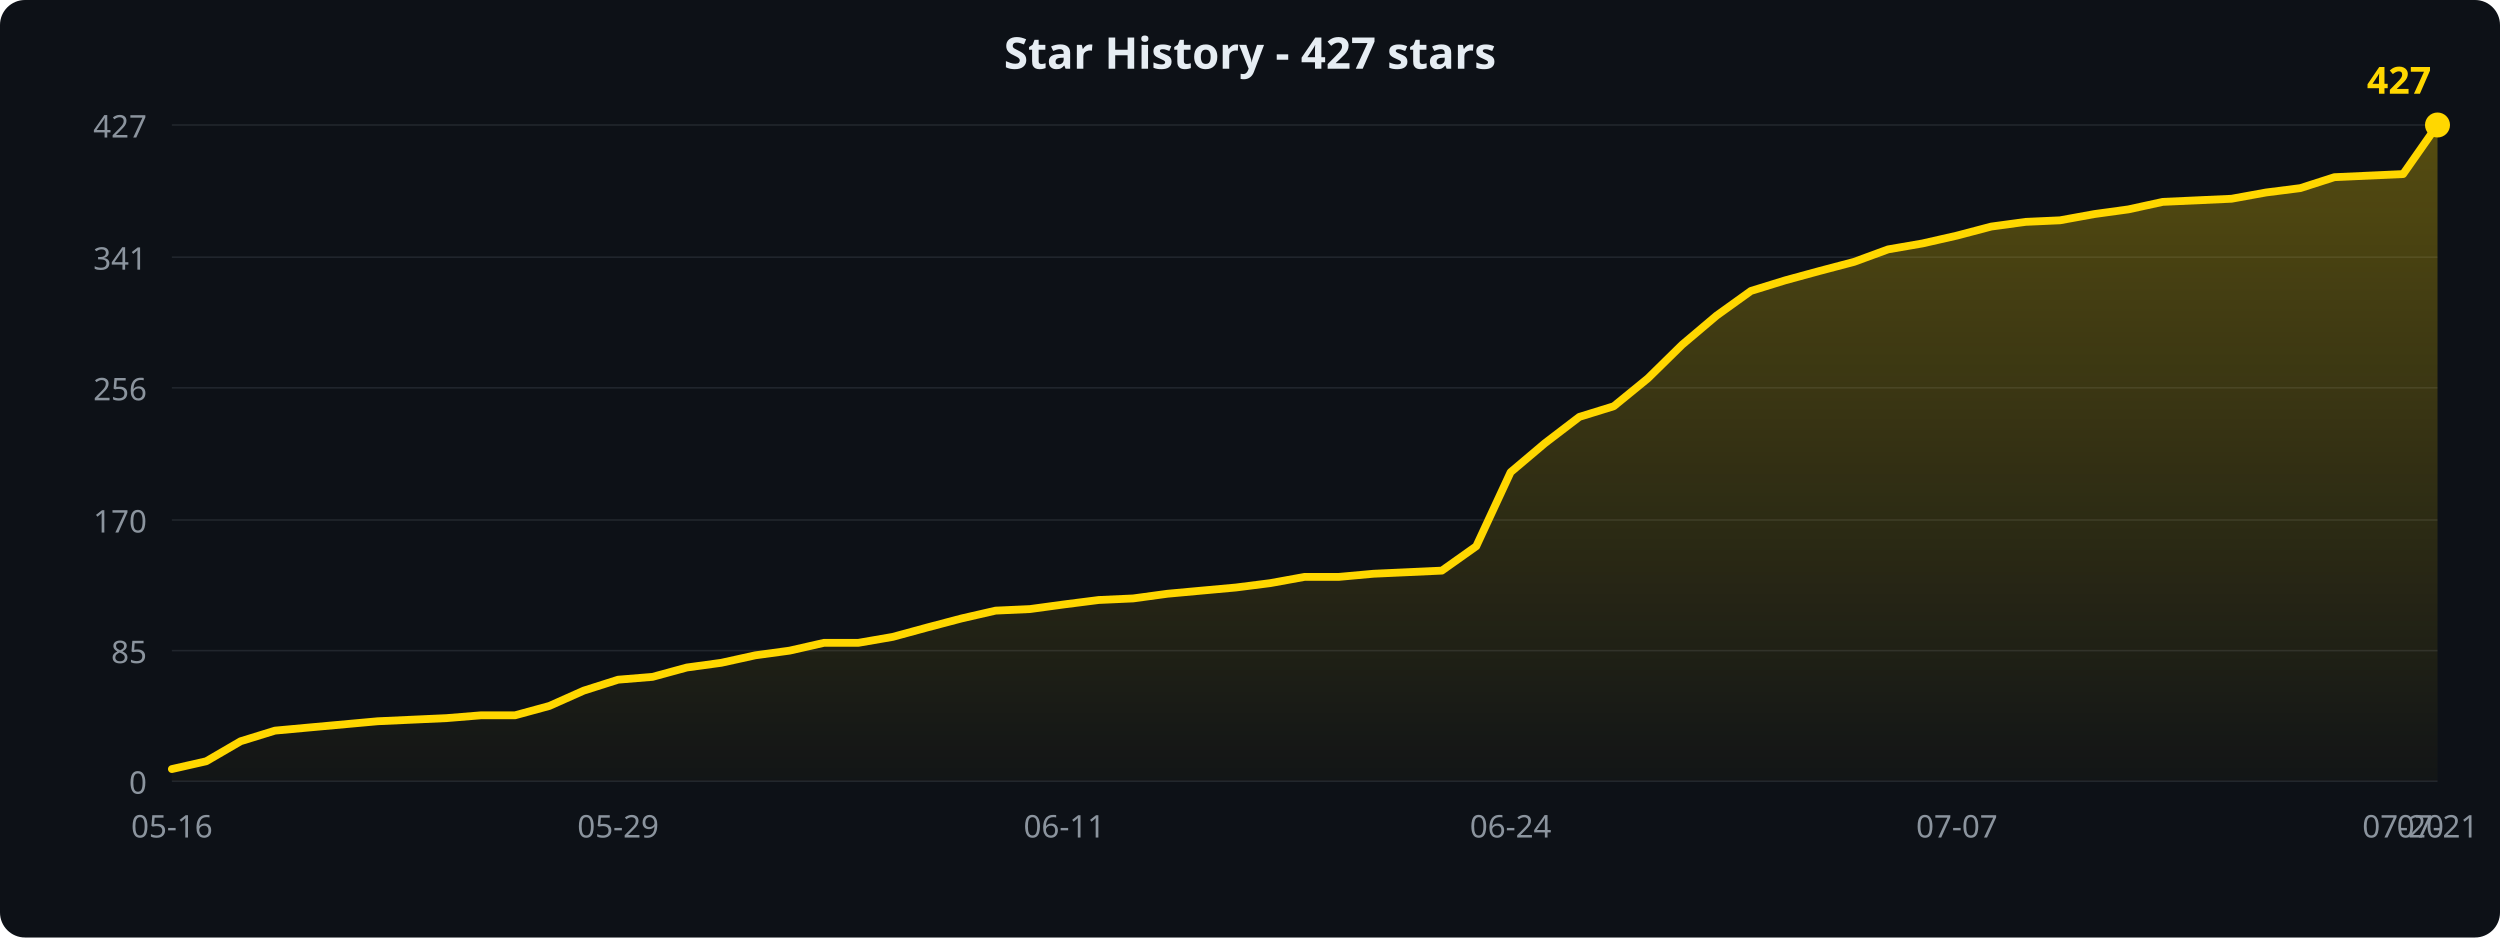
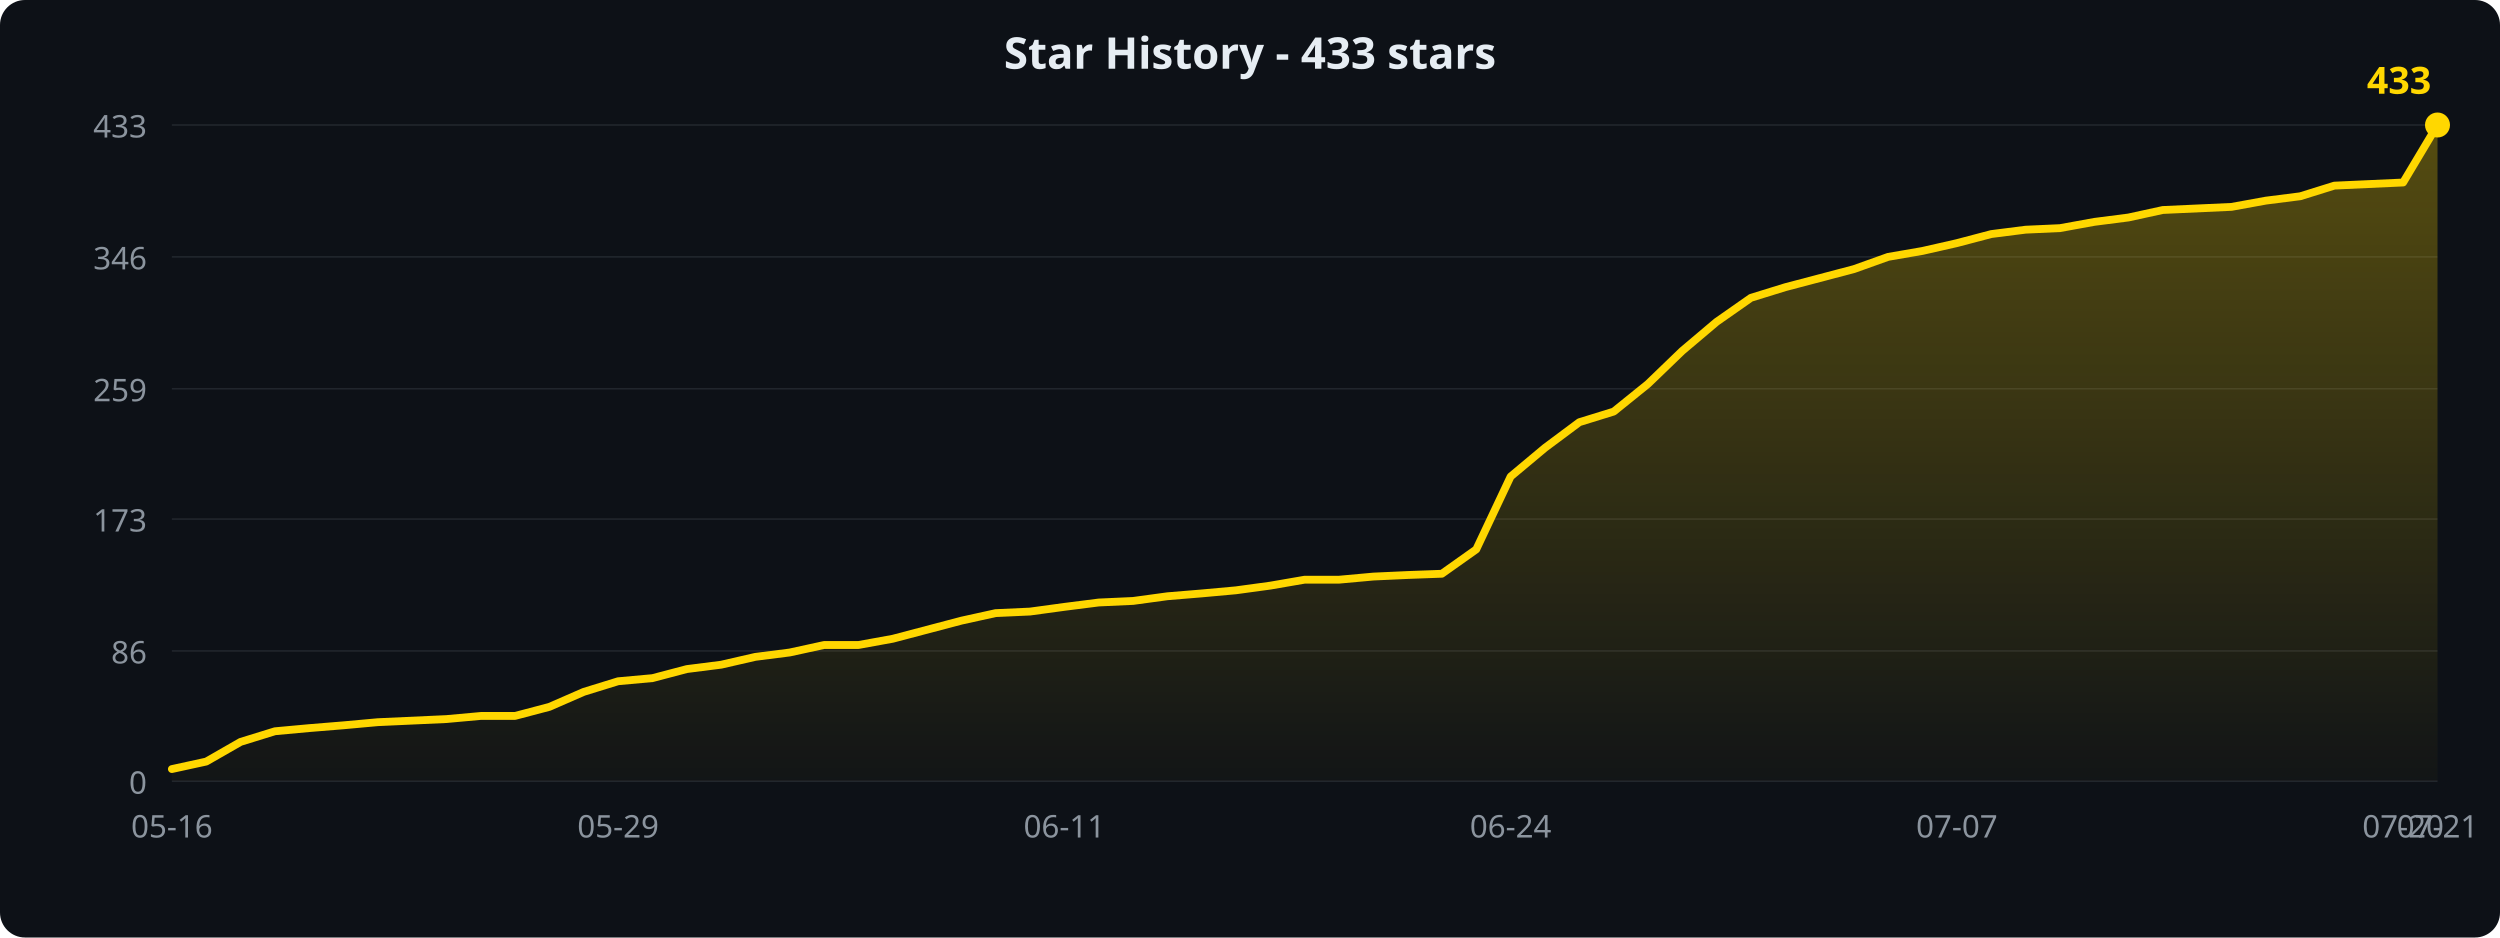
<svg xmlns="http://www.w3.org/2000/svg" viewBox="0 0 800 300" width="800" height="300">
  <defs>
    <linearGradient id="fill" x1="0" y1="0" x2="0" y2="1">
      <stop offset="0%" stop-color="#FFD700" stop-opacity="0.3" />
      <stop offset="100%" stop-color="#FFD700" stop-opacity="0.02" />
    </linearGradient>
  </defs>
  <rect width="800" height="300" rx="8" fill="#0d1117" />
  <text x="400.0" y="22" text-anchor="middle" fill="#e6edf3" font-family="system-ui,sans-serif" font-size="14" font-weight="600">
-     Star History - 427 stars
+     Star History - 433 stars
  </text>
  <line x1="55" y1="250.0" x2="780" y2="250.0" stroke="#21262d" stroke-width="0.5" />
  <text x="47" y="254.0" text-anchor="end" fill="#8b949e" font-family="system-ui,sans-serif" font-size="10">0</text>
-   <line x1="55" y1="208.2" x2="780" y2="208.2" stroke="#21262d" stroke-width="0.5" />
-   <text x="47" y="212.2" text-anchor="end" fill="#8b949e" font-family="system-ui,sans-serif" font-size="10">85</text>
-   <line x1="55" y1="166.4" x2="780" y2="166.4" stroke="#21262d" stroke-width="0.5" />
-   <text x="47" y="170.4" text-anchor="end" fill="#8b949e" font-family="system-ui,sans-serif" font-size="10">170</text>
-   <line x1="55" y1="124.1" x2="780" y2="124.1" stroke="#21262d" stroke-width="0.5" />
-   <text x="47" y="128.1" text-anchor="end" fill="#8b949e" font-family="system-ui,sans-serif" font-size="10">256</text>
-   <line x1="55" y1="82.3" x2="780" y2="82.3" stroke="#21262d" stroke-width="0.5" />
-   <text x="47" y="86.3" text-anchor="end" fill="#8b949e" font-family="system-ui,sans-serif" font-size="10">341</text>
+   <line x1="55" y1="208.3" x2="780" y2="208.3" stroke="#21262d" stroke-width="0.5" />
+   <text x="47" y="212.3" text-anchor="end" fill="#8b949e" font-family="system-ui,sans-serif" font-size="10">86</text>
+   <line x1="55" y1="166.1" x2="780" y2="166.1" stroke="#21262d" stroke-width="0.5" />
+   <text x="47" y="170.1" text-anchor="end" fill="#8b949e" font-family="system-ui,sans-serif" font-size="10">173</text>
+   <line x1="55" y1="124.4" x2="780" y2="124.4" stroke="#21262d" stroke-width="0.5" />
+   <text x="47" y="128.4" text-anchor="end" fill="#8b949e" font-family="system-ui,sans-serif" font-size="10">259</text>
+   <line x1="55" y1="82.2" x2="780" y2="82.2" stroke="#21262d" stroke-width="0.5" />
+   <text x="47" y="86.2" text-anchor="end" fill="#8b949e" font-family="system-ui,sans-serif" font-size="10">346</text>
  <line x1="55" y1="40.0" x2="780" y2="40.0" stroke="#21262d" stroke-width="0.5" />
-   <text x="47" y="44.0" text-anchor="end" fill="#8b949e" font-family="system-ui,sans-serif" font-size="10">427</text>
-   <polygon points="55.0,246.1 66.0,243.6 77.0,237.2 88.0,233.8 98.9,232.8 109.9,231.8 120.9,230.8 131.9,230.3 142.9,229.8 153.9,228.9 164.8,228.9 175.8,225.9 186.8,221.0 197.8,217.5 208.8,216.6 219.8,213.6 230.8,212.1 241.7,209.7 252.7,208.2 263.7,205.7 274.7,205.7 285.7,203.8 296.7,200.8 307.7,197.9 318.6,195.4 329.6,194.9 340.6,193.4 351.6,192.0 362.6,191.5 373.6,190.0 384.5,189.0 395.5,188.0 406.5,186.6 417.5,184.6 428.5,184.6 439.5,183.6 450.5,183.1 461.4,182.6 472.4,174.8 483.4,151.1 494.4,141.8 505.4,133.4 516.4,130.0 527.3,121.1 538.3,110.3 549.3,101.0 560.3,93.1 571.3,89.7 582.3,86.7 593.3,83.8 604.2,79.8 615.2,77.9 626.2,75.4 637.2,72.5 648.2,71.0 659.2,70.5 670.2,68.5 681.1,67.0 692.1,64.6 703.1,64.1 714.1,63.6 725.1,61.6 736.1,60.2 747.0,56.7 758.0,56.2 769.0,55.7 780.0,40.0 780.0,250.0 55.0,250.0" fill="url(#fill)" />
-   <polyline points="55.0,246.1 66.0,243.6 77.0,237.2 88.0,233.8 98.9,232.8 109.9,231.8 120.9,230.8 131.9,230.3 142.9,229.8 153.9,228.9 164.8,228.9 175.8,225.9 186.8,221.0 197.8,217.5 208.8,216.6 219.8,213.6 230.8,212.1 241.7,209.7 252.7,208.2 263.7,205.7 274.7,205.7 285.7,203.8 296.7,200.8 307.7,197.9 318.6,195.4 329.6,194.9 340.6,193.4 351.6,192.0 362.6,191.5 373.6,190.0 384.5,189.0 395.5,188.0 406.5,186.6 417.5,184.6 428.5,184.6 439.5,183.6 450.5,183.1 461.4,182.6 472.4,174.8 483.4,151.1 494.4,141.8 505.4,133.4 516.4,130.0 527.3,121.1 538.3,110.3 549.3,101.0 560.3,93.1 571.3,89.7 582.3,86.7 593.3,83.8 604.2,79.8 615.2,77.9 626.2,75.4 637.2,72.5 648.2,71.0 659.2,70.5 670.2,68.5 681.1,67.0 692.1,64.6 703.1,64.1 714.1,63.6 725.1,61.6 736.1,60.2 747.0,56.7 758.0,56.2 769.0,55.7 780.0,40.0" fill="none" stroke="#FFD700" stroke-width="2.5" stroke-linejoin="round" stroke-linecap="round" />
+   <text x="47" y="44.0" text-anchor="end" fill="#8b949e" font-family="system-ui,sans-serif" font-size="10">433</text>
+   <polygon points="55.0,246.1 66.0,243.7 77.0,237.4 88.0,234.0 98.9,233.0 109.9,232.1 120.9,231.1 131.9,230.6 142.9,230.1 153.9,229.1 164.8,229.1 175.8,226.2 186.8,221.4 197.8,218.0 208.8,217.0 219.8,214.1 230.8,212.7 241.7,210.2 252.7,208.8 263.7,206.4 274.7,206.4 285.7,204.4 296.7,201.5 307.7,198.6 318.6,196.2 329.6,195.7 340.6,194.2 351.6,192.8 362.6,192.3 373.6,190.8 384.5,189.9 395.5,188.9 406.5,187.4 417.5,185.5 428.5,185.5 439.5,184.5 450.5,184.0 461.4,183.6 472.4,175.8 483.4,152.5 494.4,143.3 505.4,135.1 516.4,131.7 527.3,122.9 538.3,112.3 549.3,103.0 560.3,95.3 571.3,91.9 582.3,89.0 593.3,86.1 604.2,82.2 615.2,80.3 626.2,77.8 637.2,74.9 648.2,73.5 659.2,73.0 670.2,71.0 681.1,69.6 692.1,67.2 703.1,66.7 714.1,66.2 725.1,64.2 736.1,62.8 747.0,59.4 758.0,58.9 769.0,58.4 780.0,40.0 780.0,250.0 55.0,250.0" fill="url(#fill)" />
+   <polyline points="55.0,246.1 66.0,243.7 77.0,237.4 88.0,234.0 98.9,233.0 109.9,232.1 120.9,231.1 131.9,230.6 142.9,230.1 153.9,229.1 164.8,229.1 175.8,226.2 186.8,221.4 197.8,218.0 208.8,217.0 219.8,214.1 230.8,212.7 241.7,210.2 252.7,208.8 263.7,206.4 274.7,206.4 285.7,204.4 296.7,201.5 307.7,198.6 318.6,196.2 329.6,195.7 340.6,194.2 351.6,192.8 362.6,192.3 373.6,190.8 384.5,189.9 395.5,188.9 406.5,187.4 417.5,185.5 428.5,185.5 439.5,184.5 450.5,184.0 461.4,183.6 472.4,175.8 483.4,152.5 494.4,143.3 505.4,135.1 516.4,131.7 527.3,122.9 538.3,112.3 549.3,103.0 560.3,95.3 571.3,91.9 582.3,89.0 593.3,86.1 604.2,82.2 615.2,80.3 626.2,77.8 637.2,74.9 648.2,73.5 659.2,73.0 670.2,71.0 681.1,69.6 692.1,67.2 703.1,66.7 714.1,66.2 725.1,64.2 736.1,62.8 747.0,59.4 758.0,58.9 769.0,58.4 780.0,40.0" fill="none" stroke="#FFD700" stroke-width="2.5" stroke-linejoin="round" stroke-linecap="round" />
  <text x="55.0" y="268" text-anchor="middle" fill="#8b949e" font-family="system-ui,sans-serif" font-size="10">05-16</text>
  <text x="197.8" y="268" text-anchor="middle" fill="#8b949e" font-family="system-ui,sans-serif" font-size="10">05-29</text>
  <text x="340.6" y="268" text-anchor="middle" fill="#8b949e" font-family="system-ui,sans-serif" font-size="10">06-11</text>
  <text x="483.4" y="268" text-anchor="middle" fill="#8b949e" font-family="system-ui,sans-serif" font-size="10">06-24</text>
  <text x="626.2" y="268" text-anchor="middle" fill="#8b949e" font-family="system-ui,sans-serif" font-size="10">07-07</text>
  <text x="769.0" y="268" text-anchor="middle" fill="#8b949e" font-family="system-ui,sans-serif" font-size="10">07-20</text>
  <text x="780.0" y="268" text-anchor="middle" fill="#8b949e" font-family="system-ui,sans-serif" font-size="10">07-21</text>
  <circle cx="780.0" cy="40.0" r="4" fill="#FFD700" />
-   <text x="778.0" y="30.0" text-anchor="end" fill="#FFD700" font-family="system-ui,sans-serif" font-size="12" font-weight="600">427</text>
+   <text x="778.0" y="30.0" text-anchor="end" fill="#FFD700" font-family="system-ui,sans-serif" font-size="12" font-weight="600">433</text>
</svg>
